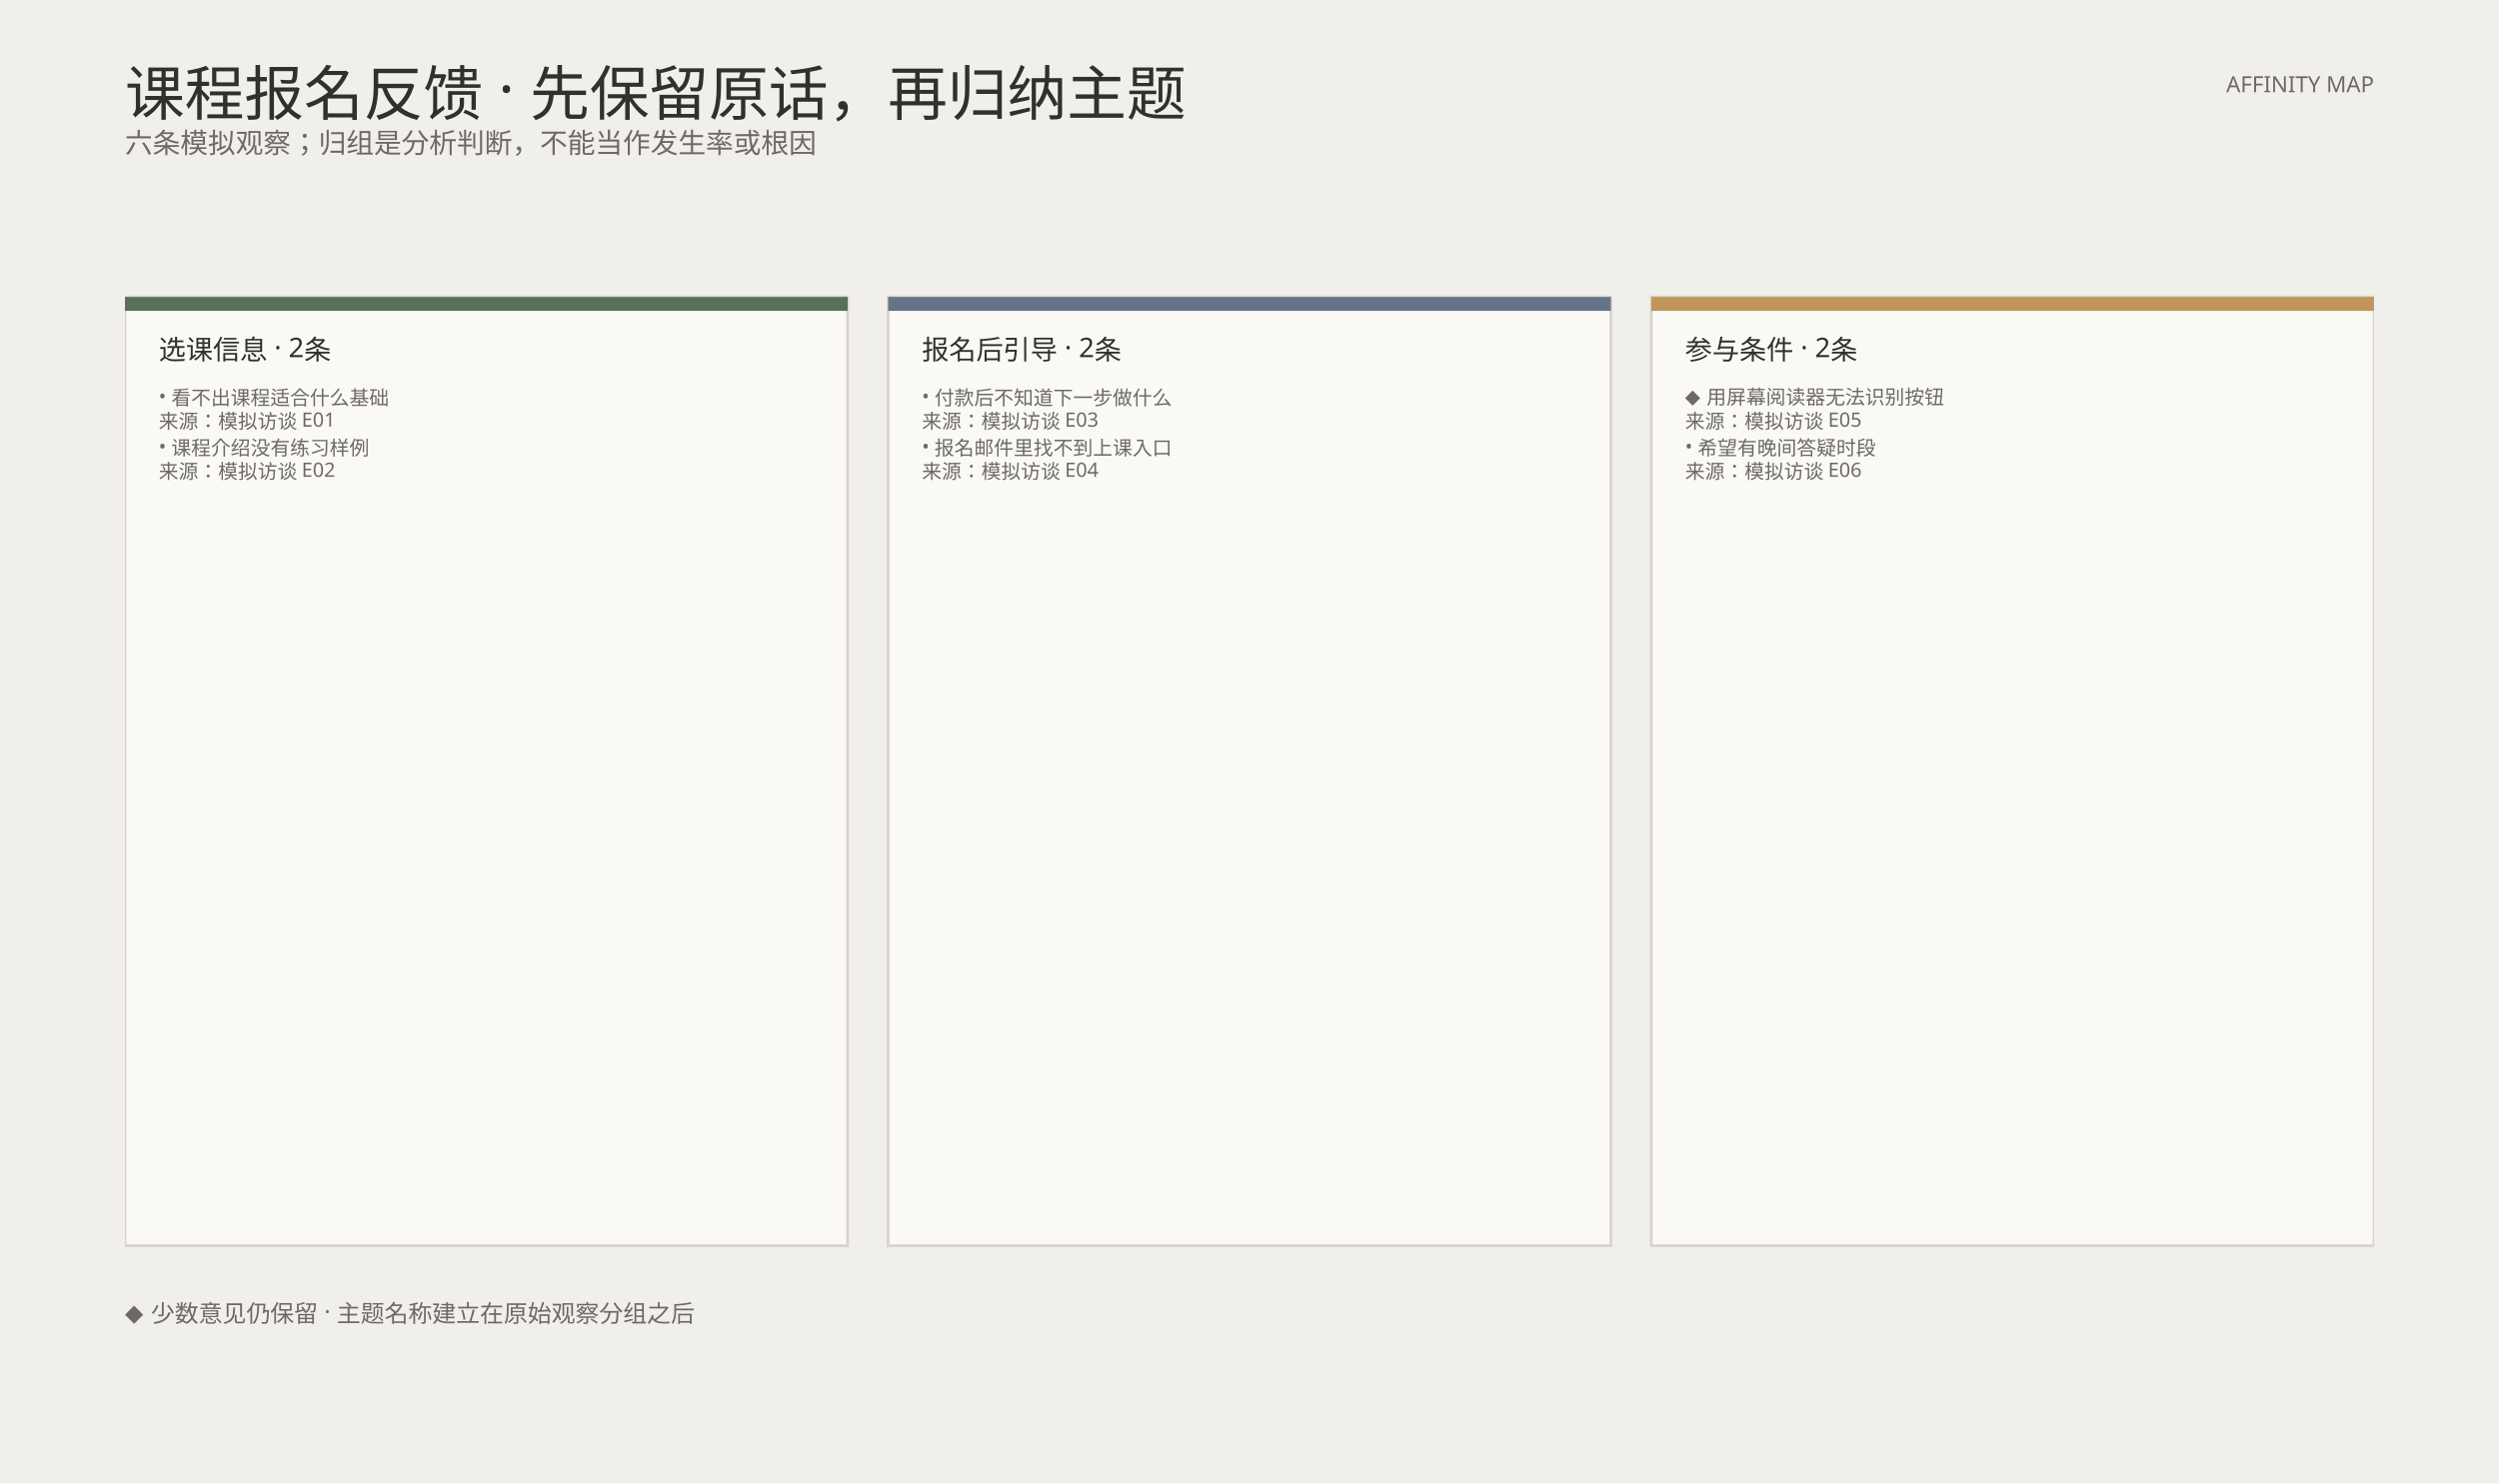
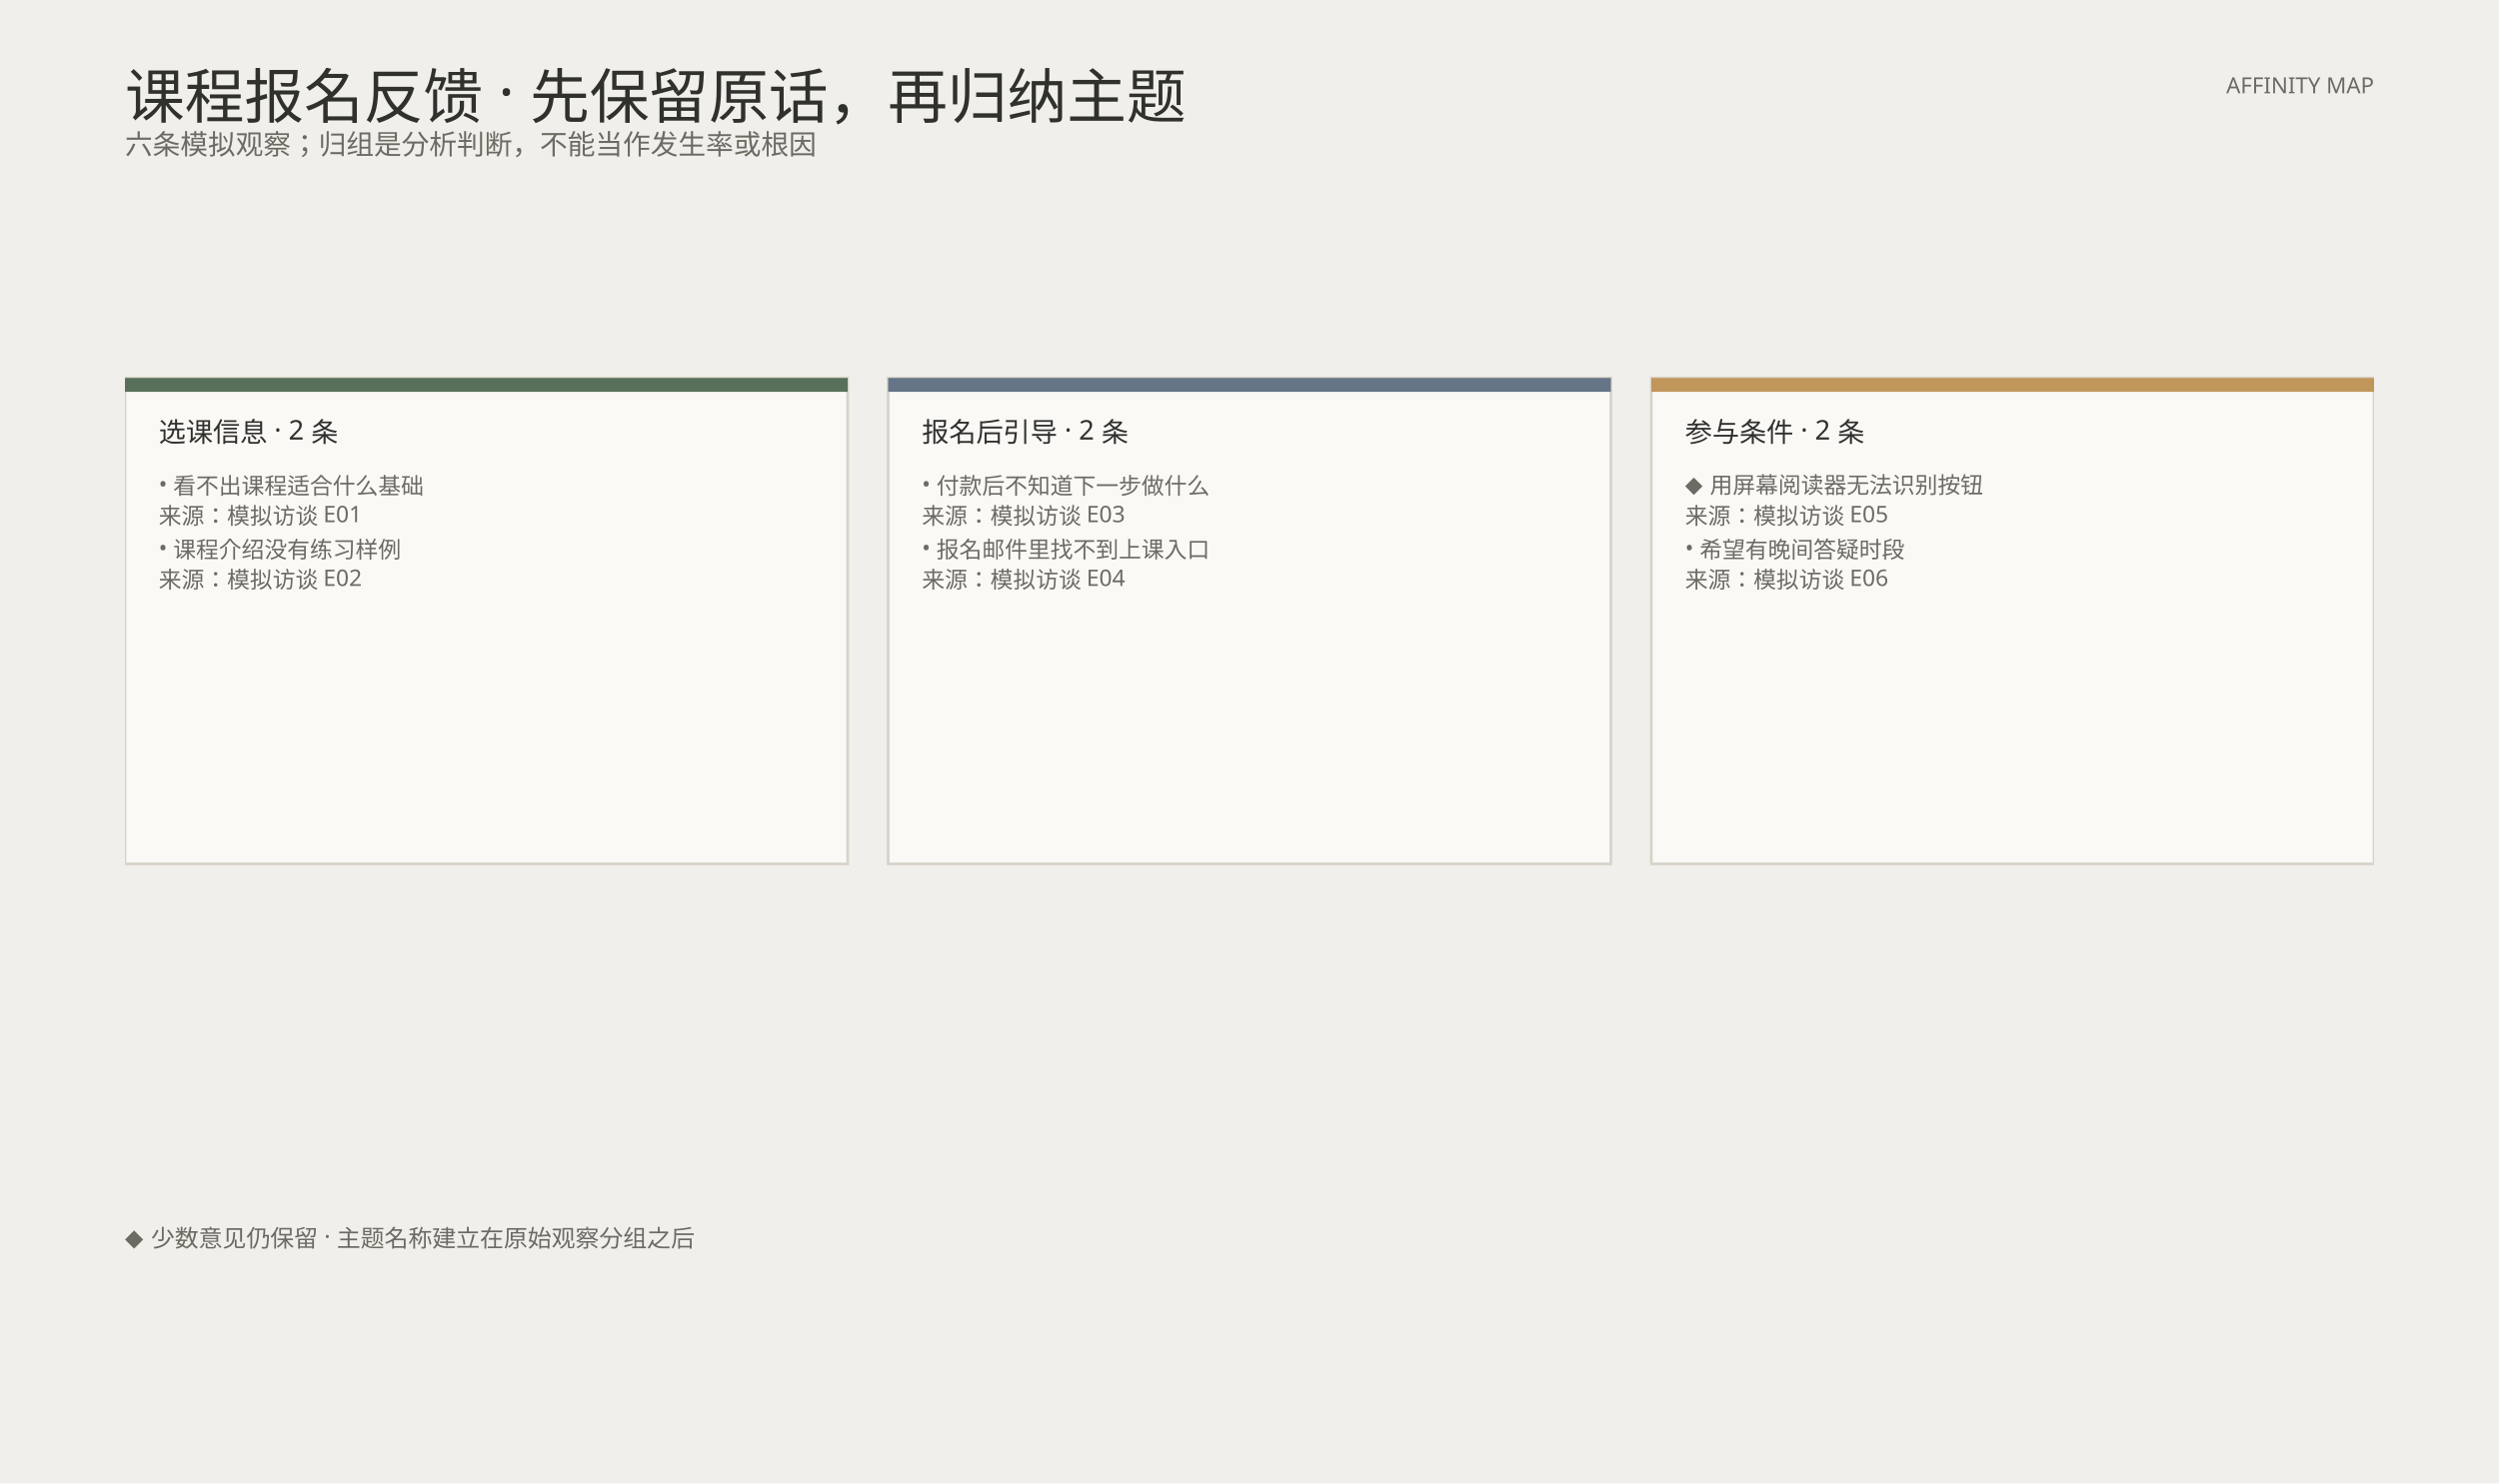
<svg xmlns="http://www.w3.org/2000/svg" width="921.6pt" height="547.2pt" viewBox="0 0 921.6 547.2" version="1.1">
  <defs>
    <style type="text/css">*{stroke-linejoin: round; stroke-linecap: butt}</style>
  </defs>
  <g id="figure_1">
    <g id="patch_1">
-       <path d="M 0 547.2  L 921.6 547.2  L 921.6 0  L 0 0  z " style="fill: #f1efeb" />
+       <path d="M 0 547.2 L 921.6 547.2 L 921.6 0 L 0 0 z " style="fill: #f1efeb" />
    </g>
    <g id="axes_1">
      <g id="patch_2">
-         <path d="M 46.08 459.539  L 312.607 459.539  L 312.607 109.549  L 46.08 109.549  z " clip-path="url(#p75b1b0fdaa)" style="fill: #faf9f6; stroke: #d8d3c8; stroke-linejoin: miter" />
+         <path d="M 46.08 318.689 L 312.607 318.689 L 312.607 139.427 L 46.08 139.427 z " clip-path="url(#p75b1b0fdaa)" style="fill: #faf9f6; stroke: #d8d3c8; stroke-linejoin: miter" />
      </g>
      <g id="patch_3">
-         <path d="M 46.08 114.671  L 312.607 114.671  L 312.607 109.549  L 46.08 109.549  z " clip-path="url(#p75b1b0fdaa)" style="fill: #58705a" />
+         <path d="M 46.08 144.548 L 312.607 144.548 L 312.607 139.427 L 46.08 139.427 z " clip-path="url(#p75b1b0fdaa)" style="fill: #58705a" />
      </g>
      <g id="patch_4">
-         <path d="M 327.537 459.539  L 594.063 459.539  L 594.063 109.549  L 327.537 109.549  z " clip-path="url(#p75b1b0fdaa)" style="fill: #faf9f6; stroke: #d8d3c8; stroke-linejoin: miter" />
+         <path d="M 327.537 318.689 L 594.063 318.689 L 594.063 139.427 L 327.537 139.427 z " clip-path="url(#p75b1b0fdaa)" style="fill: #faf9f6; stroke: #d8d3c8; stroke-linejoin: miter" />
      </g>
      <g id="patch_5">
-         <path d="M 327.537 114.671  L 594.063 114.671  L 594.063 109.549  L 327.537 109.549  z " clip-path="url(#p75b1b0fdaa)" style="fill: #657487" />
+         <path d="M 327.537 144.548 L 594.063 144.548 L 594.063 139.427 L 327.537 139.427 z " clip-path="url(#p75b1b0fdaa)" style="fill: #657487" />
      </g>
      <g id="patch_6">
-         <path d="M 608.993 459.539  L 875.52 459.539  L 875.52 109.549  L 608.993 109.549  z " clip-path="url(#p75b1b0fdaa)" style="fill: #faf9f6; stroke: #d8d3c8; stroke-linejoin: miter" />
+         <path d="M 608.993 318.689 L 875.52 318.689 L 875.52 139.427 L 608.993 139.427 z " clip-path="url(#p75b1b0fdaa)" style="fill: #faf9f6; stroke: #d8d3c8; stroke-linejoin: miter" />
      </g>
      <g id="patch_7">
-         <path d="M 608.993 114.671  L 875.52 114.671  L 875.52 109.549  L 608.993 109.549  z " clip-path="url(#p75b1b0fdaa)" style="fill: #c1965b" />
+         <path d="M 608.993 144.548 L 875.52 144.548 L 875.52 139.427 L 608.993 139.427 z " clip-path="url(#p75b1b0fdaa)" style="fill: #c1965b" />
      </g>
      <g id="text_1">
-         <text style="fill: #30302d; font: 500 10px 'Heiti TC'; text-anchor: start" x="58.522" y="132.588" transform="rotate(-0 58.5216 132.588)">选课信息 · 2条</text>
+         <text style="font-weight: 500; font-size: 10px; font-family: 'Heiti TC'; text-anchor: start; fill: #30302d" x="58.522" y="162.965" transform="rotate(-0 58.5216 162.9651)">选课信息 · 2 条</text>
      </g>
      <g id="text_2">
-         <text style="fill: #6d6a63; font: 7.3px 'Heiti TC'" transform="translate(58.5216 148.7541)">• 看不出课程适合什么基础</text>
-         <text style="fill: #6d6a63; font: 7.3px 'Heiti TC'" transform="translate(58.5216 158.003)">  来源：模拟访谈 E01</text>
-         <text style="fill: #6d6a63; font: 7.3px 'Heiti TC'" transform="translate(58.5216 167.2518)">• 课程介绍没有练习样例</text>
-         <text style="fill: #6d6a63; font: 7.3px 'Heiti TC'" transform="translate(58.5216 176.5007)">  来源：模拟访谈 E02</text>
+         <text style="font-size: 8.4px; font-family: 'Heiti TC'; fill: #6d6a63" transform="translate(58.5216 181.5507)">• 看不出课程适合什么基础</text>
+         <text style="font-size: 8.4px; font-family: 'Heiti TC'; fill: #6d6a63" transform="translate(58.5216 193.3192)">  来源：模拟访谈 E01</text>
+         <text style="font-size: 8.4px; font-family: 'Heiti TC'; fill: #6d6a63" transform="translate(58.5216 205.0621)">• 课程介绍没有练习样例</text>
+         <text style="font-size: 8.4px; font-family: 'Heiti TC'; fill: #6d6a63" transform="translate(58.5216 216.8392)">  来源：模拟访谈 E02</text>
      </g>
      <g id="text_3">
-         <text style="fill: #30302d; font: 500 10px 'Heiti TC'; text-anchor: start" x="339.978" y="132.588" transform="rotate(-0 339.9782 132.588)">报名后引导 · 2条</text>
+         <text style="font-weight: 500; font-size: 10px; font-family: 'Heiti TC'; text-anchor: start; fill: #30302d" x="339.978" y="162.965" transform="rotate(-0 339.9782 162.9651)">报名后引导 · 2 条</text>
      </g>
      <g id="text_4">
-         <text style="fill: #6d6a63; font: 7.3px 'Heiti TC'" transform="translate(339.9782 148.7541)">• 付款后不知道下一步做什么</text>
-         <text style="fill: #6d6a63; font: 7.3px 'Heiti TC'" transform="translate(339.9782 158.003)">  来源：模拟访谈 E03</text>
-         <text style="fill: #6d6a63; font: 7.3px 'Heiti TC'" transform="translate(339.9782 167.2518)">• 报名邮件里找不到上课入口</text>
-         <text style="fill: #6d6a63; font: 7.3px 'Heiti TC'" transform="translate(339.9782 176.5007)">  来源：模拟访谈 E04</text>
+         <text style="font-size: 8.4px; font-family: 'Heiti TC'; fill: #6d6a63" transform="translate(339.9782 181.5428)">• 付款后不知道下一步做什么</text>
+         <text style="font-size: 8.4px; font-family: 'Heiti TC'; fill: #6d6a63" transform="translate(339.9782 193.3192)">  来源：模拟访谈 E03</text>
+         <text style="font-size: 8.4px; font-family: 'Heiti TC'; fill: #6d6a63" transform="translate(339.9782 205.0333)">• 报名邮件里找不到上课入口</text>
+         <text style="font-size: 8.4px; font-family: 'Heiti TC'; fill: #6d6a63" transform="translate(339.9782 216.8392)">  来源：模拟访谈 E04</text>
      </g>
      <g id="text_5">
-         <text style="fill: #30302d; font: 500 10px 'Heiti TC'; text-anchor: start" x="621.435" y="132.588" transform="rotate(-0 621.4349 132.588)">参与条件 · 2条</text>
+         <text style="font-weight: 500; font-size: 10px; font-family: 'Heiti TC'; text-anchor: start; fill: #30302d" x="621.435" y="162.965" transform="rotate(-0 621.4349 162.9651)">参与条件 · 2 条</text>
      </g>
      <g id="text_6">
-         <text style="fill: #6d6a63; font: 7.3px 'Heiti TC'" transform="translate(621.4349 148.7541)">◆ 用屏幕阅读器无法识别按钮</text>
-         <text style="fill: #6d6a63; font: 7.3px 'Heiti TC'" transform="translate(621.4349 158.003)">  来源：模拟访谈 E05</text>
-         <text style="fill: #6d6a63; font: 7.3px 'Heiti TC'" transform="translate(621.4349 167.2518)">• 希望有晚间答疑时段</text>
-         <text style="fill: #6d6a63; font: 7.3px 'Heiti TC'" transform="translate(621.4349 176.5007)">  来源：模拟访谈 E06</text>
+         <text style="font-size: 8.4px; font-family: 'Heiti TC'; fill: #6d6a63" transform="translate(621.4349 181.5546)">◆ 用屏幕阅读器无法识别按钮</text>
+         <text style="font-size: 8.4px; font-family: 'Heiti TC'; fill: #6d6a63" transform="translate(621.4349 193.3192)">  来源：模拟访谈 E05</text>
+         <text style="font-size: 8.4px; font-family: 'Heiti TC'; fill: #6d6a63" transform="translate(621.4349 205.0667)">• 希望有晚间答疑时段</text>
+         <text style="font-size: 8.4px; font-family: 'Heiti TC'; fill: #6d6a63" transform="translate(621.4349 216.8392)">  来源：模拟访谈 E06</text>
      </g>
      <g id="text_7">
-         <text style="fill: #6d6a63; font: 8.8px 'Heiti TC'; text-anchor: start" x="46.08" y="487.282" transform="rotate(-0 46.08 487.2816)">◆ 少数意见仍保留 · 主题名称建立在原始观察分组之后</text>
+         <text style="font-size: 8.8px; font-family: 'Heiti TC'; text-anchor: start; fill: #6d6a63" x="46.08" y="459.539" transform="rotate(-0 46.08 459.5386)">◆ 少数意见仍保留 · 主题名称建立在原始观察分组之后</text>
      </g>
    </g>
    <g id="text_8">
-       <text style="fill: #30302d; font: 500 22px 'Heiti TC'; text-anchor: start" x="46.08" y="42.444" transform="rotate(-0 46.08 42.444)">课程报名反馈 · 先保留原话，再归纳主题</text>
+       <text style="font-weight: 500; font-size: 22px; font-family: 'Heiti TC'; text-anchor: start; fill: #30302d" x="46.08" y="43.544" transform="rotate(-0 46.08 43.544)">课程报名反馈 · 先保留原话，再归纳主题</text>
    </g>
    <g id="text_9">
-       <text style="fill: #6d6a63; font: 10.2px 'Heiti TC'; text-anchor: start" x="46.08" y="56.416" transform="rotate(-0 46.08 56.4156)">六条模拟观察；归组是分析判断，不能当作发生率或根因</text>
+       <text style="font-size: 10.2px; font-family: 'Heiti TC'; text-anchor: start; fill: #6d6a63" x="46.08" y="56.926" transform="rotate(-0 46.08 56.9256)">六条模拟观察；归组是分析判断，不能当作发生率或根因</text>
    </g>
    <g id="text_10">
-       <text style="fill: #6d6a63; font: 8.2px 'Heiti TC'; text-anchor: end" x="875.52" y="34.002" transform="rotate(-0 875.52 34.002)">AFFINITY  MAP</text>
+       <text style="font-size: 8.2px; font-family: 'Heiti TC'; text-anchor: end; fill: #6d6a63" x="875.52" y="34.412" transform="rotate(-0 875.52 34.412)">AFFINITY  MAP</text>
    </g>
  </g>
  <defs>
    <clipPath id="p75b1b0fdaa">
      <rect x="46.08" y="71.136" width="829.44" height="426.816" />
    </clipPath>
  </defs>
</svg>
